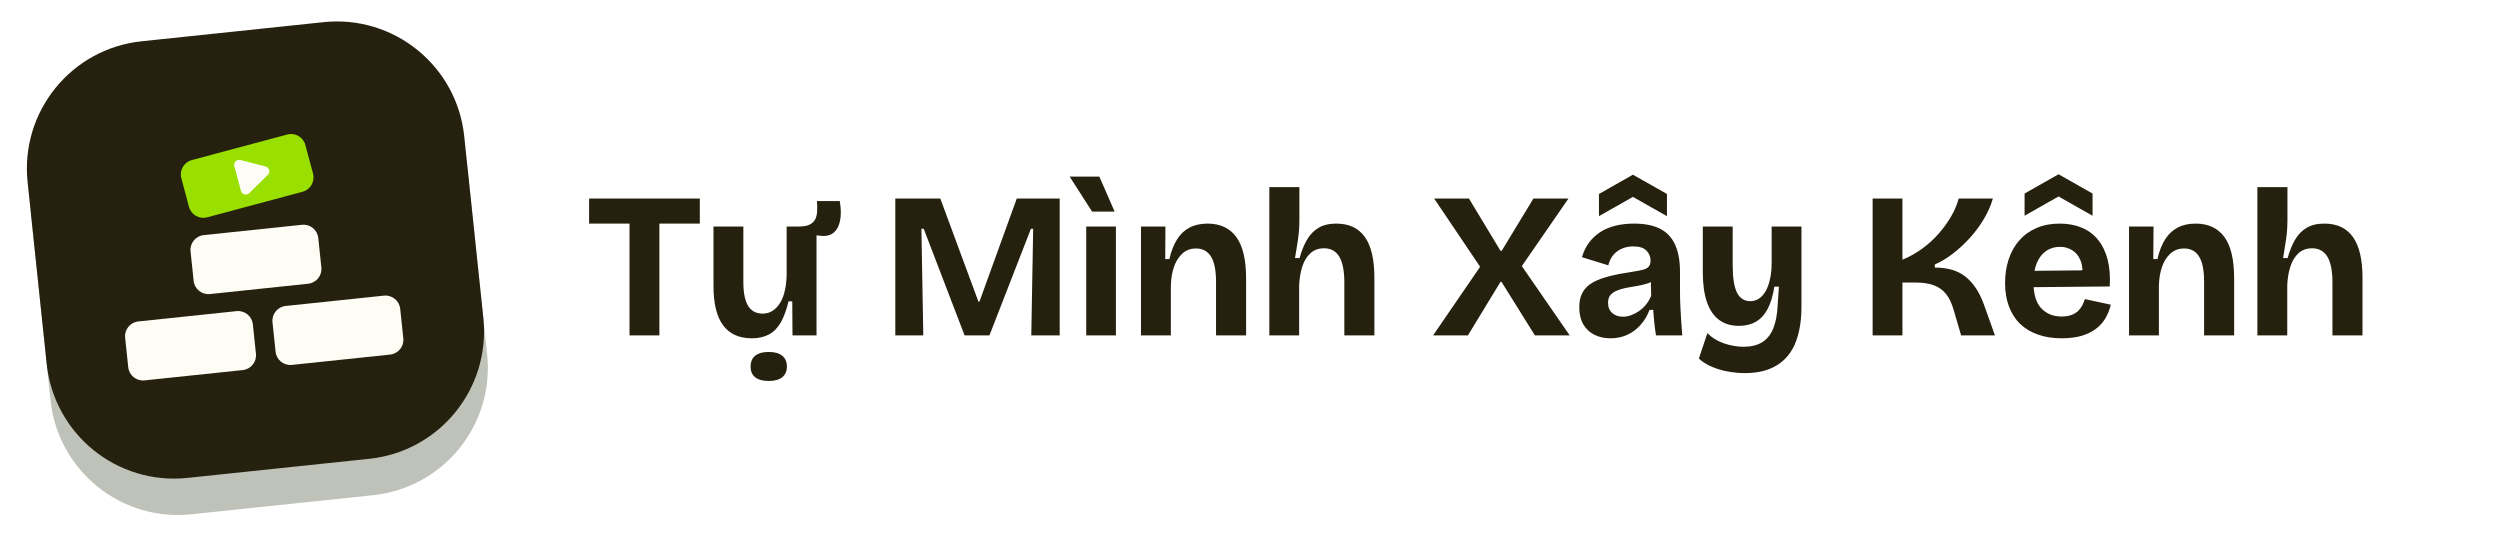
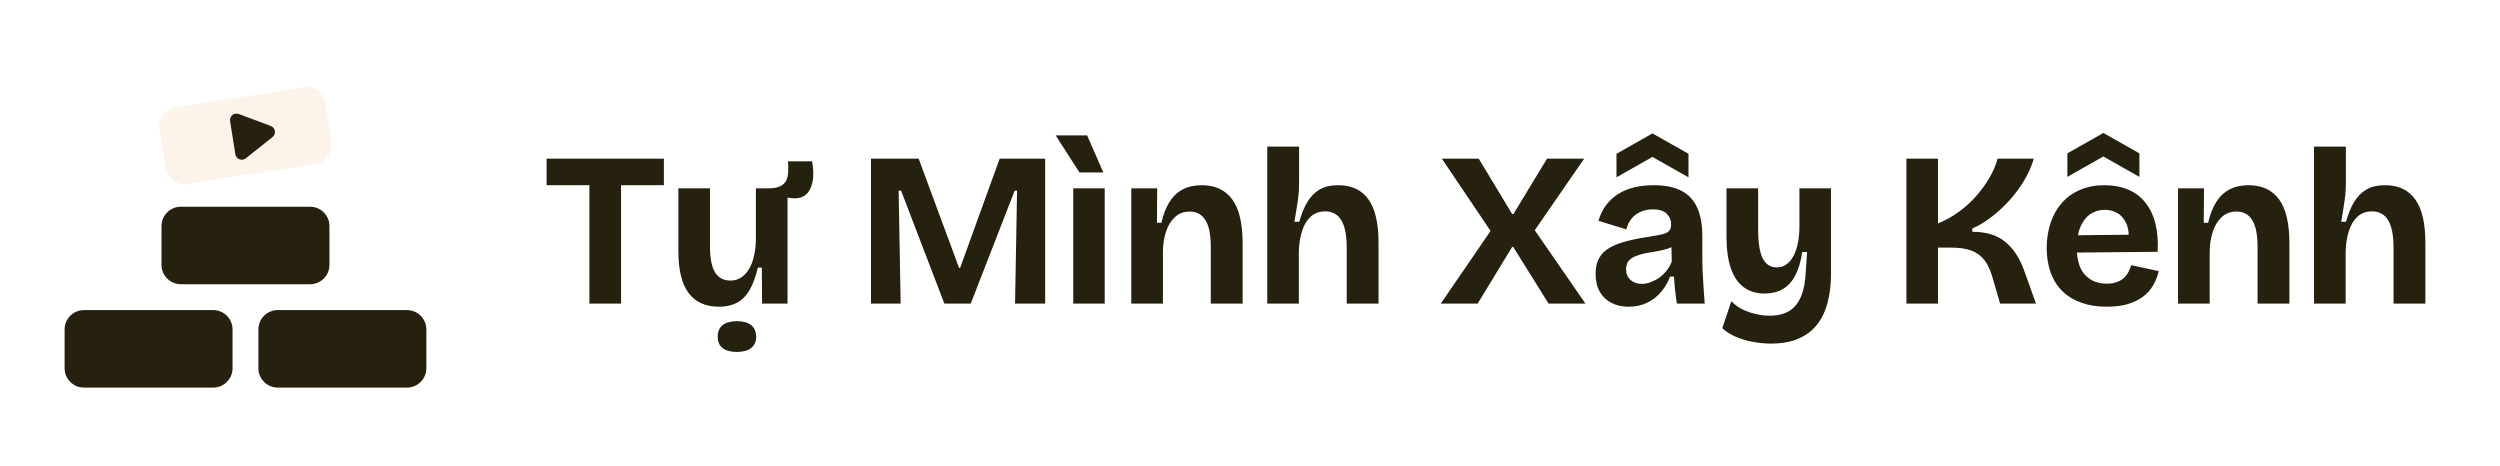
- <svg xmlns="http://www.w3.org/2000/svg" viewBox="0 0 410 90" width="410" height="90" role="img" aria-label="Tự Mình Xây Kênh">
-   <g transform="rotate(-6 42 42)">
-     <rect x="6" y="11" width="72" height="72" rx="21" fill="#1c2600" fill-opacity=".28" />
-     <rect x="6" y="5" width="72" height="72" rx="21" fill="#26210f" />
-     <g transform="translate(16 15) scale(.81)">
-       <g transform="rotate(-9 32 17)">
-         <rect x="19" y="11" width="26" height="12" rx="3" fill="#99df00" />
-         <path d="M30 14.4v5.2a1 1 0 0 0 1.52.86l4.6-2.6a1 1 0 0 0 0-1.72l-4.6-2.6A1 1 0 0 0 30 14.4z" fill="#fdfdf6" />
-       </g>
-       <rect x="19" y="28" width="26" height="12" rx="3" fill="#fdfdf6" />
-       <rect x="4" y="44" width="26" height="12" rx="3" fill="#fdfdf6" />
-       <rect x="34" y="44" width="26" height="12" rx="3" fill="#fdfdf6" />
+ <svg xmlns="http://www.w3.org/2000/svg" viewBox="0 0 387 72" width="387" height="72" role="img" aria-label="Tự Mình Xây Kênh">
+   <g transform="translate(6 4) scale(1)">
+     <g transform="rotate(-9 32 17)">
+       <rect x="19" y="11" width="26" height="12" rx="3" fill="#fcf4eb" />
+       <path d="M30 14.4v5.2a1 1 0 0 0 1.52.86l4.6-2.6a1 1 0 0 0 0-1.72l-4.6-2.6A1 1 0 0 0 30 14.4z" fill="#26210f" />
    </g>
+     <rect x="19" y="28" width="26" height="12" rx="3" fill="#26210f" />
+     <rect x="4" y="44" width="26" height="12" rx="3" fill="#26210f" />
+     <rect x="34" y="44" width="26" height="12" rx="3" fill="#26210f" />
  </g>
-   <g transform="translate(12 8)">
-     <path fill="#26210f" d="M91.24 47V24.56H96.14V47ZM84.61 28.67V24.56H102.77V28.67Z M111.3 47.48Q108.17 47.48 106.59 45.35Q105.01 43.23 105.01 38.87V29.15H109.91V38.26Q109.91 40.88 110.69 42.16Q111.47 43.43 113.07 43.43Q114.02 43.43 114.74 42.95Q115.45 42.48 115.96 41.63Q116.47 40.78 116.72 39.62Q116.98 38.47 117.01 37.14V29.15H121.91V39.72V47H117.97L117.93 41.42H117.32Q116.81 43.53 116.05 44.88Q115.28 46.22 114.11 46.85Q112.93 47.48 111.3 47.48ZM122.35 30.65 118.92 30.2 118.99 29.15Q120.14 29.15 120.79 28.83Q121.43 28.5 121.71 27.94Q121.98 27.38 122.01 26.62Q122.05 25.85 121.98 24.97H125.72Q126.06 26.94 125.75 28.28Q125.45 29.63 124.61 30.24Q123.78 30.85 122.35 30.65ZM114.06 54.48Q112.63 54.48 111.86 53.88Q111.1 53.29 111.1 52.13Q111.1 50.94 111.86 50.33Q112.63 49.72 114.06 49.72Q115.52 49.72 116.28 50.33Q117.05 50.94 117.05 52.13Q117.05 53.26 116.28 53.87Q115.52 54.48 114.06 54.48Z M134.83 47V24.56H142.21L148.46 41.46H148.63L154.75 24.56H161.79V47H157.13L157.44 29.52H157.07L150.27 47H146.19L139.49 29.52H139.11L139.42 47Z M166.14 47V29.15H171.01V47ZM167.1 26.7 163.42 20.96H168.29L170.8 26.7Z M175.12 47V36.19V29.15H179.13L179.1 34.49H179.78Q180.22 32.55 181.04 31.26Q181.85 29.97 183.09 29.32Q184.33 28.67 186.03 28.67Q189.13 28.67 190.74 30.85Q192.36 33.03 192.36 37.68V47H187.43V38.23Q187.43 35.37 186.59 34.06Q185.76 32.75 184.16 32.75Q182.8 32.75 181.89 33.6Q180.97 34.45 180.51 35.83Q180.05 37.21 180.02 38.91V47Z M196.17 47V35.78V22.69H201.1V28.27Q201.1 28.95 201.05 29.69Q200.99 30.44 200.88 31.21Q200.76 31.97 200.64 32.75Q200.52 33.54 200.38 34.32H201.13Q201.61 32.58 202.34 31.33Q203.07 30.07 204.22 29.37Q205.38 28.67 207.15 28.67Q210.28 28.67 211.84 30.87Q213.4 33.06 213.4 37.58V47H208.47V38.33Q208.47 35.47 207.64 34.1Q206.81 32.72 205.14 32.72Q203.78 32.72 202.9 33.54Q202.01 34.35 201.57 35.73Q201.13 37.11 201.06 38.81V47Z M223.03 47 230.74 35.75 223.2 24.56H228.91L234.08 33.13H234.28L239.48 24.56H245.23L237.58 35.64L245.43 47H239.72L234.25 38.23H234.08L228.74 47Z M252.1 47.48Q250.6 47.48 249.44 46.88Q248.29 46.29 247.64 45.16Q247 44.04 247 42.38Q247 40.91 247.56 39.93Q248.12 38.94 249.21 38.33Q250.29 37.72 251.89 37.31Q253.49 36.9 255.53 36.6Q256.62 36.43 257.31 36.27Q258.01 36.12 258.35 35.76Q258.69 35.41 258.69 34.73Q258.69 33.77 258.01 33.09Q257.33 32.41 255.87 32.41Q254.88 32.41 254.05 32.75Q253.22 33.09 252.62 33.77Q252.03 34.45 251.76 35.51L247.44 34.18Q247.85 32.79 248.61 31.77Q249.38 30.75 250.46 30.05Q251.55 29.35 252.95 29.01Q254.34 28.67 255.97 28.67Q258.59 28.67 260.24 29.51Q261.89 30.34 262.7 32.09Q263.52 33.84 263.52 36.6V39.66Q263.52 40.85 263.57 42.07Q263.62 43.29 263.71 44.53Q263.79 45.78 263.89 47H259.58Q259.44 46.15 259.32 45.05Q259.2 43.94 259.13 42.82H258.52Q258.05 44.11 257.16 45.16Q256.28 46.22 255 46.85Q253.73 47.48 252.1 47.48ZM254.17 43.94Q254.82 43.94 255.48 43.7Q256.14 43.46 256.77 43.04Q257.4 42.61 257.93 41.97Q258.45 41.32 258.79 40.51L258.73 37.65L259.51 37.82Q258.9 38.26 258.08 38.52Q257.26 38.77 256.4 38.91Q255.53 39.04 254.68 39.21Q253.83 39.38 253.17 39.66Q252.5 39.93 252.11 40.39Q251.72 40.85 251.72 41.66Q251.72 42.72 252.4 43.33Q253.08 43.94 254.17 43.94ZM250.23 27.45V23.81L255.8 20.65L261.38 23.81V27.45L255.8 24.29Z M274.16 53.19Q272.8 53.19 271.39 52.93Q269.98 52.68 268.74 52.15Q267.5 51.62 266.61 50.81L268.01 46.63Q269.1 47.75 270.73 48.31Q272.36 48.87 273.96 48.87Q275.76 48.87 276.97 48.14Q278.17 47.41 278.8 45.89Q279.43 44.38 279.53 42.1L279.74 39.01H278.99Q278.65 41.25 277.89 42.68Q277.12 44.11 275.95 44.77Q274.77 45.44 273.18 45.44Q271.24 45.44 269.91 44.45Q268.59 43.46 267.92 41.49Q267.26 39.52 267.26 36.63V29.15H272.16V35.44Q272.16 38.6 272.87 40Q273.58 41.39 275.05 41.39Q275.83 41.39 276.47 40.97Q277.12 40.54 277.58 39.72Q278.04 38.91 278.29 37.73Q278.55 36.56 278.55 35.07V29.15H283.44V42.27Q283.44 44.42 283.07 46.17Q282.7 47.92 281.97 49.23Q281.23 50.54 280.11 51.42Q278.99 52.3 277.51 52.75Q276.03 53.19 274.16 53.19Z M295.11 47V24.56H300V34.59Q301.74 33.88 303.25 32.77Q304.76 31.67 305.95 30.31Q307.14 28.95 307.99 27.48Q308.84 26.02 309.22 24.56H314.83Q314.35 26.23 313.38 27.88Q312.41 29.52 311.09 30.99Q309.76 32.45 308.28 33.59Q306.8 34.73 305.31 35.37V35.88Q306.87 35.88 308.11 36.24Q309.35 36.6 310.32 37.36Q311.29 38.13 312.04 39.25Q312.79 40.37 313.36 41.93L315.17 47H309.62L308.43 42.92Q307.96 41.25 307.18 40.25Q306.39 39.25 305.17 38.79Q303.95 38.33 301.97 38.33H300V47Z M326.11 47.48Q323.9 47.48 322.19 46.86Q320.47 46.25 319.28 45.1Q318.09 43.94 317.46 42.24Q316.83 40.54 316.83 38.4Q316.83 36.29 317.43 34.5Q318.02 32.72 319.18 31.41Q320.33 30.1 322 29.39Q323.67 28.67 325.77 28.67Q327.81 28.67 329.41 29.34Q331.01 30 332.08 31.33Q333.15 32.65 333.65 34.57Q334.14 36.49 334 38.98L319.99 39.11V36.43L331.18 36.32L329.45 37.68Q329.68 35.88 329.21 34.73Q328.73 33.57 327.83 33.03Q326.93 32.48 325.84 32.48Q324.55 32.48 323.56 33.16Q322.58 33.84 322.03 35.15Q321.49 36.46 321.49 38.3Q321.49 41.19 322.76 42.55Q324.04 43.91 326.11 43.91Q327.07 43.91 327.73 43.65Q328.39 43.4 328.82 42.99Q329.24 42.58 329.5 42.07Q329.75 41.56 329.92 41.05L334.17 41.97Q333.87 43.23 333.27 44.23Q332.68 45.23 331.69 45.96Q330.7 46.69 329.33 47.09Q327.95 47.48 326.11 47.48ZM320.03 27.38V23.74L325.6 20.58L331.18 23.74V27.38L325.6 24.22Z M337.16 47V36.19V29.15H341.18L341.14 34.49H341.82Q342.26 32.55 343.08 31.26Q343.9 29.97 345.14 29.32Q346.38 28.67 348.08 28.67Q351.17 28.67 352.79 30.85Q354.4 33.03 354.4 37.68V47H349.47V38.23Q349.47 35.37 348.64 34.06Q347.81 32.75 346.21 32.75Q344.85 32.75 343.93 33.6Q343.01 34.45 342.55 35.83Q342.09 37.21 342.06 38.91V47Z M358.21 47V35.78V22.69H363.14V28.27Q363.14 28.95 363.09 29.69Q363.04 30.44 362.92 31.21Q362.8 31.97 362.68 32.75Q362.56 33.54 362.43 34.32H363.17Q363.65 32.58 364.38 31.33Q365.11 30.07 366.27 29.37Q367.42 28.67 369.19 28.67Q372.32 28.67 373.88 30.87Q375.45 33.06 375.45 37.58V47H370.52V38.33Q370.52 35.47 369.69 34.1Q368.85 32.72 367.19 32.72Q365.83 32.72 364.94 33.54Q364.06 34.35 363.62 35.73Q363.17 37.11 363.11 38.81V47Z" />
-   </g>
+   <path fill="#26210f" d="M91.24 47V24.56H96.14V47ZM84.61 28.67V24.56H102.77V28.67Z M111.3 47.48Q108.17 47.48 106.59 45.35Q105.01 43.23 105.01 38.87V29.15H109.91V38.26Q109.91 40.88 110.69 42.16Q111.47 43.43 113.07 43.43Q114.02 43.43 114.74 42.95Q115.45 42.48 115.96 41.63Q116.47 40.78 116.72 39.62Q116.98 38.47 117.01 37.14V29.15H121.91V39.72V47H117.97L117.93 41.42H117.32Q116.81 43.53 116.05 44.88Q115.28 46.22 114.11 46.85Q112.93 47.48 111.3 47.48ZM122.35 30.65 118.92 30.2 118.99 29.15Q120.14 29.15 120.79 28.83Q121.43 28.5 121.71 27.94Q121.98 27.38 122.01 26.62Q122.05 25.85 121.98 24.97H125.72Q126.06 26.94 125.75 28.28Q125.45 29.63 124.61 30.24Q123.78 30.85 122.35 30.65ZM114.06 54.48Q112.63 54.48 111.86 53.88Q111.1 53.29 111.1 52.13Q111.1 50.94 111.86 50.33Q112.63 49.72 114.06 49.72Q115.52 49.72 116.28 50.33Q117.05 50.94 117.05 52.13Q117.05 53.26 116.28 53.87Q115.52 54.48 114.06 54.48Z M134.83 47V24.56H142.21L148.46 41.46H148.63L154.75 24.56H161.79V47H157.13L157.44 29.52H157.07L150.27 47H146.19L139.49 29.52H139.11L139.42 47Z M166.14 47V29.15H171.01V47ZM167.1 26.7 163.42 20.96H168.29L170.8 26.7Z M175.12 47V36.19V29.15H179.13L179.1 34.49H179.78Q180.22 32.55 181.04 31.26Q181.85 29.97 183.09 29.32Q184.33 28.67 186.03 28.67Q189.13 28.67 190.74 30.85Q192.36 33.03 192.36 37.68V47H187.43V38.23Q187.43 35.37 186.59 34.06Q185.76 32.75 184.16 32.75Q182.8 32.75 181.89 33.6Q180.97 34.45 180.51 35.83Q180.05 37.21 180.02 38.91V47Z M196.17 47V35.78V22.69H201.1V28.27Q201.1 28.95 201.05 29.69Q200.99 30.44 200.88 31.21Q200.76 31.97 200.64 32.75Q200.52 33.54 200.38 34.32H201.13Q201.61 32.58 202.34 31.33Q203.07 30.07 204.22 29.37Q205.38 28.67 207.15 28.67Q210.28 28.67 211.84 30.87Q213.4 33.06 213.4 37.58V47H208.47V38.33Q208.47 35.47 207.64 34.1Q206.81 32.72 205.14 32.72Q203.78 32.72 202.9 33.54Q202.01 34.35 201.57 35.73Q201.13 37.11 201.06 38.81V47Z M223.03 47 230.74 35.75 223.2 24.56H228.91L234.08 33.13H234.28L239.48 24.56H245.23L237.58 35.64L245.43 47H239.72L234.25 38.23H234.08L228.74 47Z M252.1 47.48Q250.6 47.48 249.44 46.88Q248.29 46.29 247.64 45.16Q247 44.04 247 42.38Q247 40.91 247.56 39.93Q248.12 38.94 249.21 38.33Q250.29 37.72 251.89 37.31Q253.49 36.9 255.53 36.6Q256.62 36.43 257.31 36.27Q258.01 36.12 258.35 35.76Q258.69 35.41 258.69 34.73Q258.69 33.77 258.01 33.09Q257.33 32.41 255.87 32.41Q254.88 32.41 254.05 32.75Q253.22 33.09 252.62 33.77Q252.03 34.45 251.76 35.51L247.44 34.18Q247.85 32.79 248.61 31.77Q249.38 30.75 250.46 30.05Q251.55 29.35 252.95 29.01Q254.34 28.67 255.97 28.67Q258.59 28.67 260.24 29.51Q261.89 30.34 262.7 32.09Q263.52 33.84 263.52 36.6V39.66Q263.52 40.85 263.57 42.07Q263.62 43.29 263.71 44.53Q263.79 45.78 263.89 47H259.58Q259.44 46.15 259.32 45.05Q259.2 43.94 259.13 42.82H258.52Q258.05 44.11 257.16 45.16Q256.28 46.22 255 46.85Q253.73 47.48 252.1 47.48ZM254.17 43.94Q254.82 43.94 255.48 43.7Q256.14 43.46 256.77 43.04Q257.4 42.61 257.93 41.97Q258.45 41.32 258.79 40.51L258.73 37.65L259.51 37.82Q258.9 38.26 258.08 38.52Q257.26 38.77 256.4 38.91Q255.53 39.04 254.68 39.21Q253.83 39.38 253.17 39.66Q252.5 39.93 252.11 40.39Q251.72 40.85 251.72 41.66Q251.72 42.72 252.4 43.33Q253.08 43.94 254.17 43.94ZM250.23 27.45V23.81L255.8 20.65L261.38 23.81V27.45L255.8 24.29Z M274.16 53.19Q272.8 53.19 271.39 52.93Q269.98 52.68 268.74 52.15Q267.5 51.62 266.61 50.81L268.01 46.63Q269.1 47.75 270.73 48.31Q272.36 48.87 273.96 48.87Q275.76 48.87 276.97 48.14Q278.17 47.41 278.8 45.89Q279.43 44.38 279.53 42.1L279.74 39.01H278.99Q278.65 41.25 277.89 42.68Q277.12 44.11 275.95 44.77Q274.77 45.44 273.18 45.44Q271.24 45.44 269.91 44.45Q268.59 43.46 267.92 41.49Q267.26 39.52 267.26 36.63V29.15H272.16V35.44Q272.16 38.6 272.87 40Q273.58 41.39 275.05 41.39Q275.83 41.39 276.47 40.97Q277.12 40.54 277.58 39.72Q278.04 38.91 278.29 37.73Q278.55 36.56 278.55 35.07V29.15H283.44V42.27Q283.44 44.42 283.07 46.17Q282.7 47.92 281.97 49.23Q281.23 50.54 280.11 51.42Q278.99 52.3 277.51 52.75Q276.03 53.19 274.16 53.19Z M295.11 47V24.56H300V34.59Q301.74 33.88 303.25 32.77Q304.76 31.67 305.95 30.31Q307.14 28.95 307.99 27.48Q308.84 26.02 309.22 24.56H314.83Q314.35 26.23 313.38 27.88Q312.41 29.52 311.09 30.99Q309.76 32.45 308.28 33.59Q306.8 34.73 305.31 35.37V35.88Q306.87 35.88 308.11 36.24Q309.35 36.6 310.32 37.36Q311.29 38.13 312.04 39.25Q312.79 40.37 313.36 41.93L315.17 47H309.62L308.43 42.92Q307.96 41.25 307.18 40.25Q306.39 39.25 305.17 38.79Q303.95 38.33 301.97 38.33H300V47Z M326.11 47.48Q323.9 47.48 322.19 46.86Q320.47 46.25 319.28 45.1Q318.09 43.94 317.46 42.24Q316.83 40.54 316.83 38.4Q316.83 36.29 317.43 34.5Q318.02 32.72 319.18 31.41Q320.33 30.1 322 29.39Q323.67 28.67 325.77 28.67Q327.81 28.67 329.41 29.34Q331.01 30 332.08 31.33Q333.15 32.65 333.65 34.57Q334.14 36.49 334 38.98L319.99 39.11V36.43L331.18 36.32L329.45 37.68Q329.68 35.88 329.21 34.73Q328.73 33.57 327.83 33.03Q326.93 32.48 325.84 32.48Q324.55 32.48 323.56 33.16Q322.58 33.84 322.03 35.15Q321.49 36.46 321.49 38.3Q321.49 41.19 322.76 42.55Q324.04 43.91 326.11 43.91Q327.07 43.91 327.73 43.65Q328.39 43.4 328.82 42.99Q329.24 42.58 329.5 42.07Q329.75 41.56 329.92 41.05L334.17 41.97Q333.87 43.23 333.27 44.23Q332.68 45.23 331.69 45.96Q330.7 46.69 329.33 47.09Q327.95 47.48 326.11 47.48ZM320.03 27.38V23.74L325.6 20.58L331.18 23.74V27.38L325.6 24.22Z M337.16 47V36.19V29.15H341.18L341.14 34.49H341.82Q342.26 32.55 343.08 31.26Q343.9 29.97 345.14 29.32Q346.38 28.67 348.08 28.67Q351.17 28.67 352.79 30.85Q354.4 33.03 354.4 37.68V47H349.47V38.23Q349.47 35.37 348.64 34.06Q347.81 32.75 346.21 32.75Q344.85 32.75 343.93 33.6Q343.01 34.45 342.55 35.83Q342.09 37.21 342.06 38.91V47Z M358.21 47V35.78V22.69H363.14V28.27Q363.14 28.95 363.09 29.69Q363.04 30.44 362.92 31.21Q362.8 31.97 362.68 32.75Q362.56 33.54 362.43 34.32H363.17Q363.65 32.58 364.38 31.33Q365.11 30.07 366.27 29.37Q367.42 28.67 369.19 28.67Q372.32 28.67 373.88 30.87Q375.45 33.06 375.45 37.58V47H370.52V38.33Q370.52 35.47 369.69 34.1Q368.85 32.72 367.19 32.72Q365.83 32.72 364.94 33.54Q364.06 34.35 363.62 35.73Q363.17 37.11 363.11 38.81V47Z" />
</svg>
